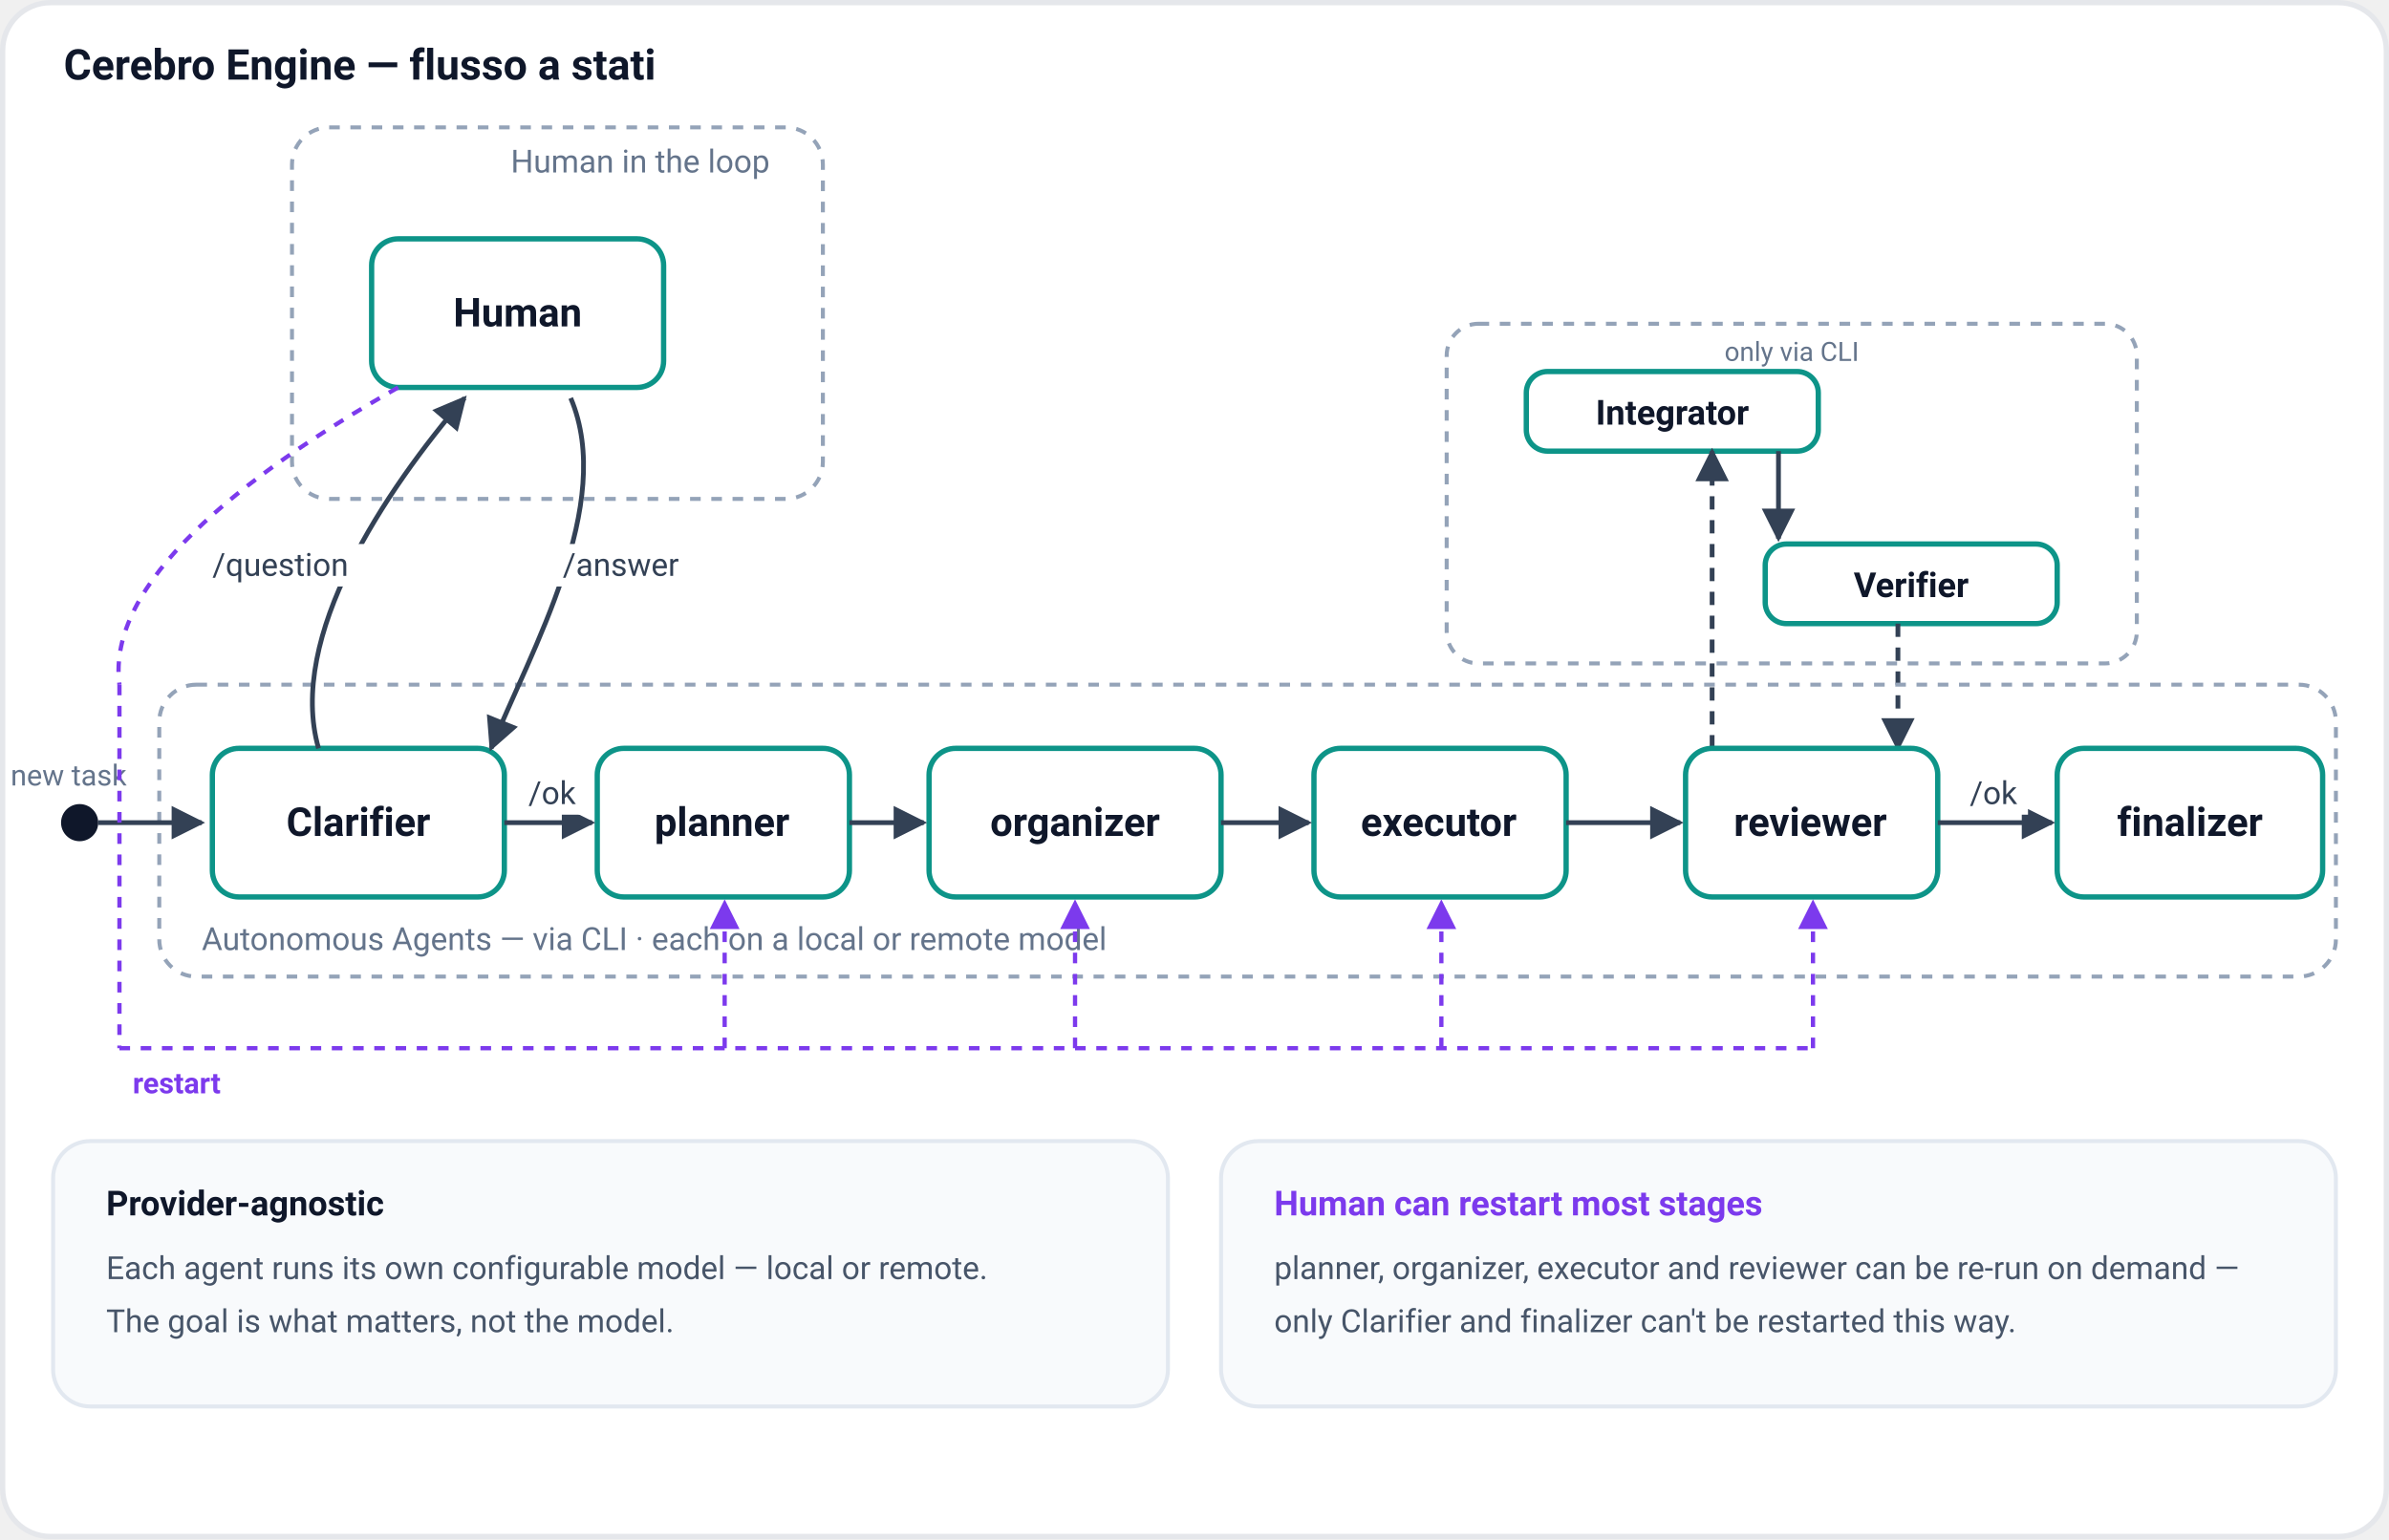
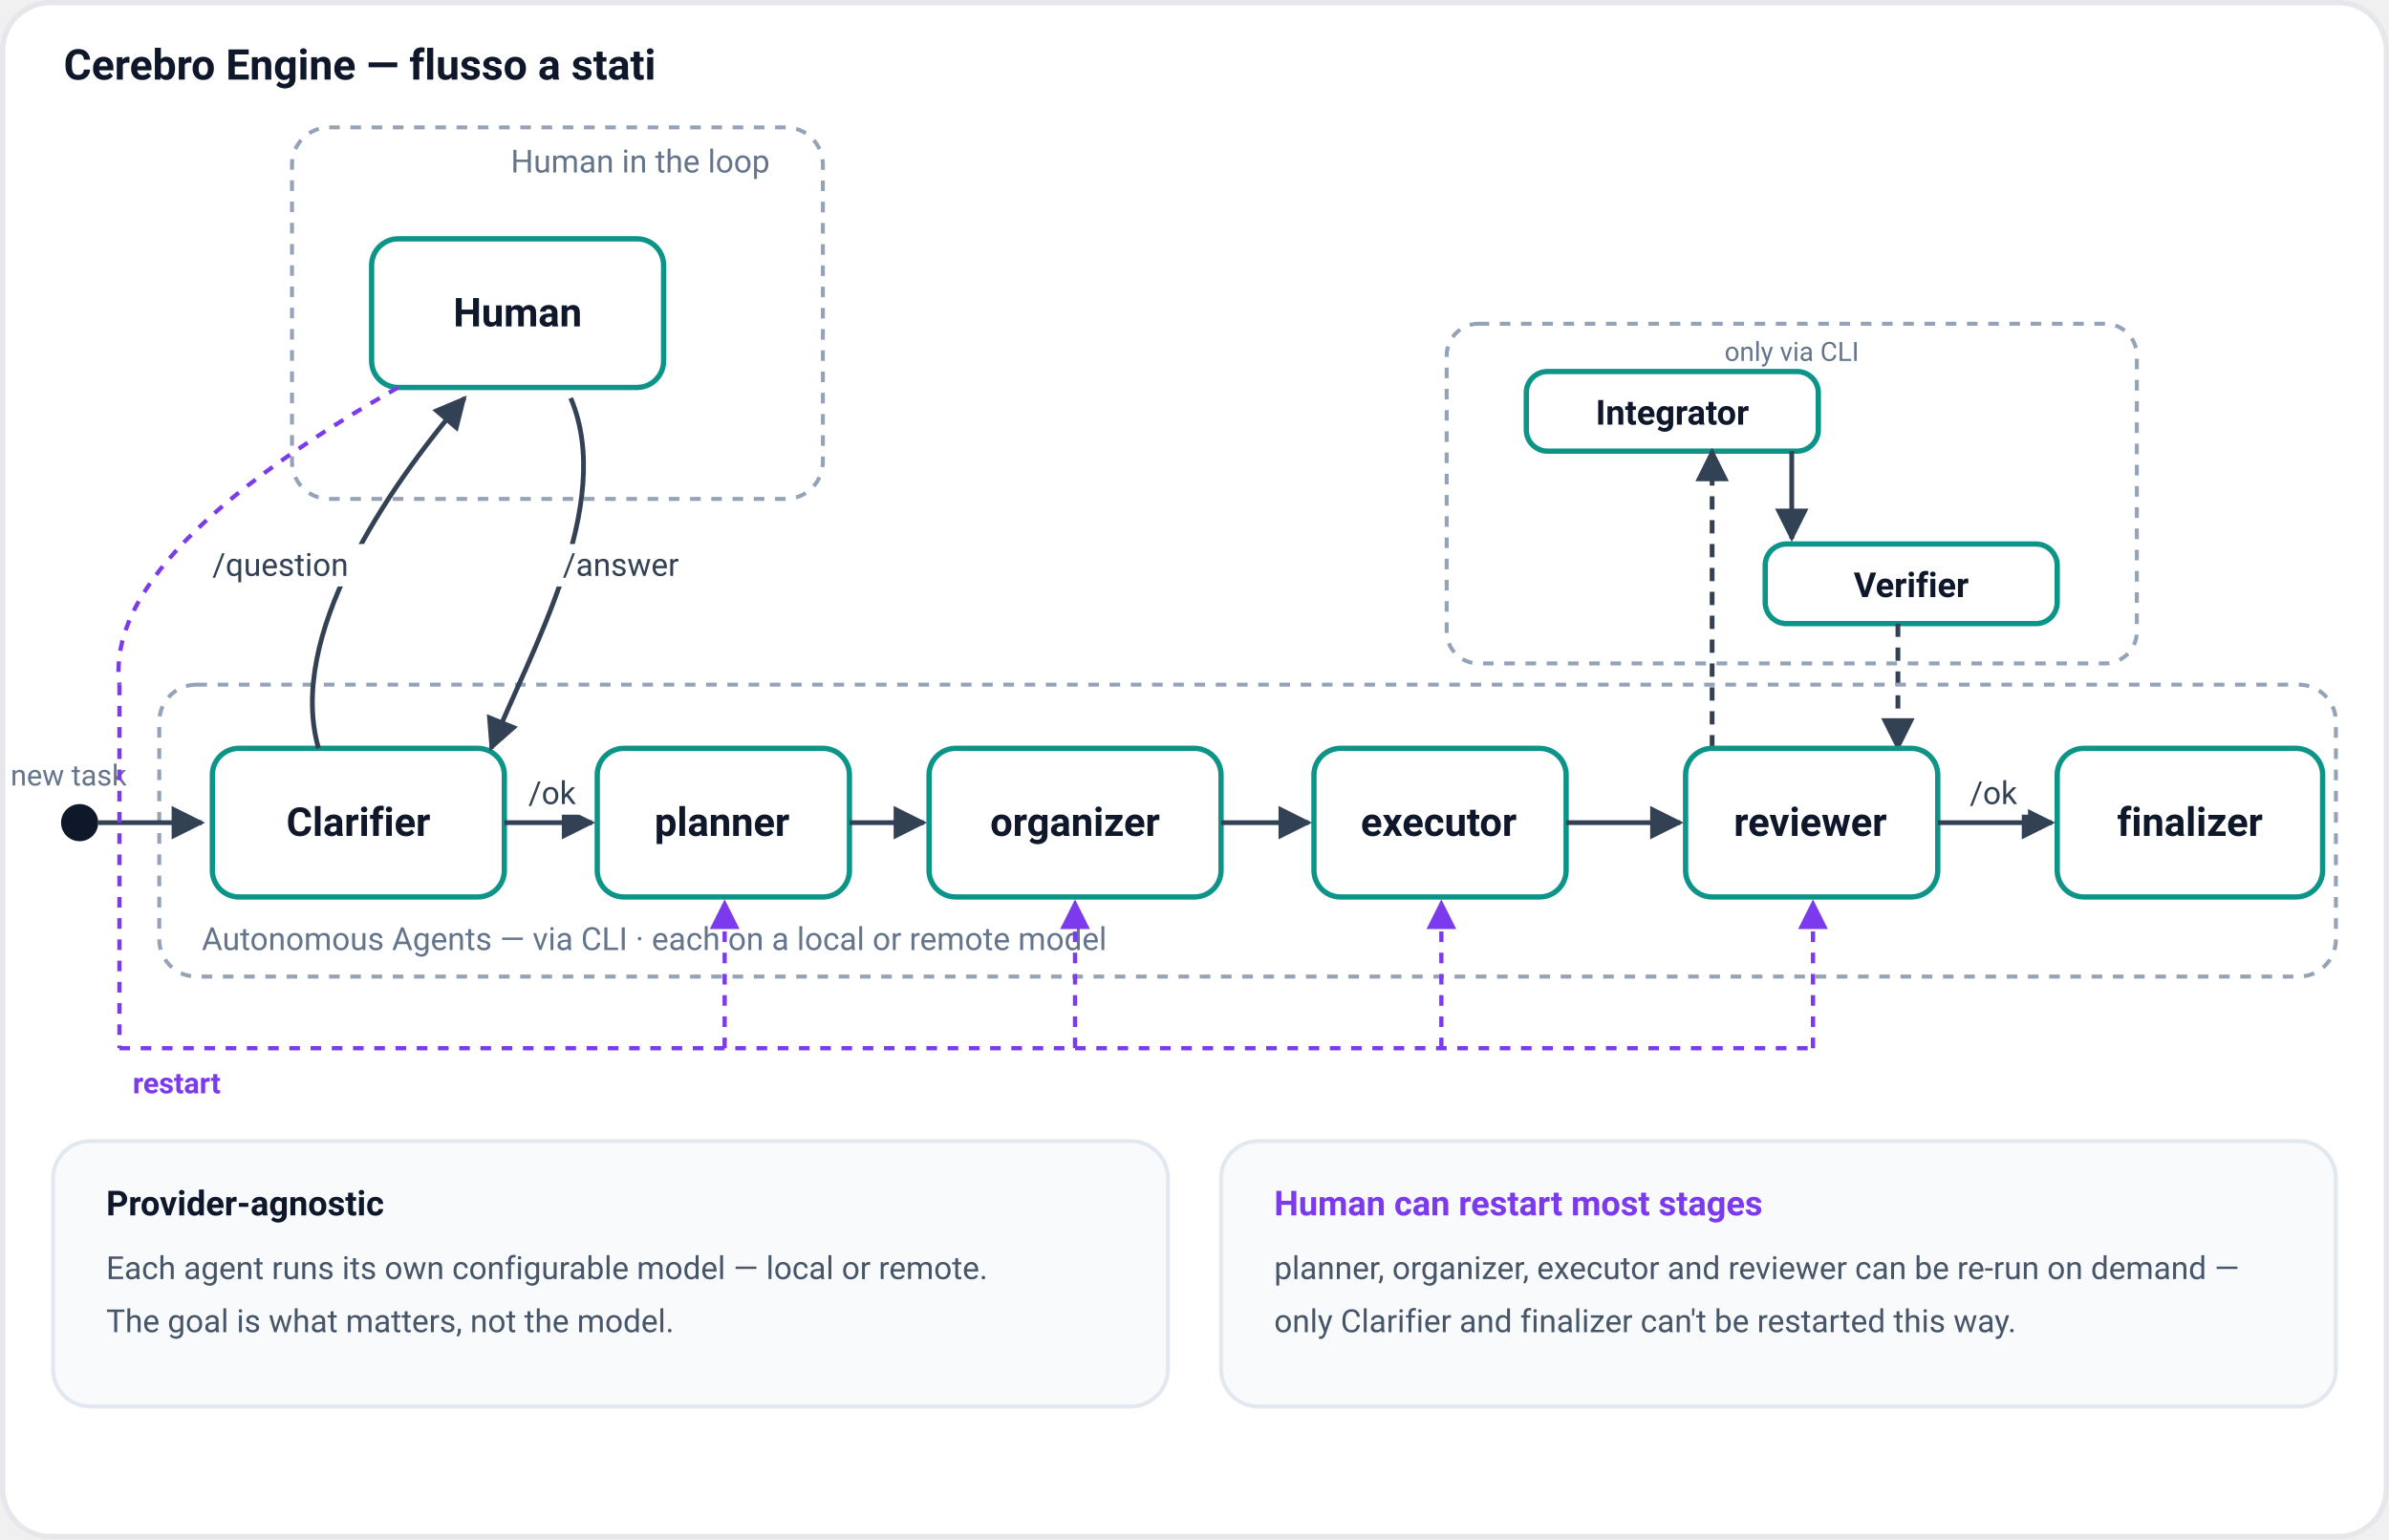
<svg xmlns="http://www.w3.org/2000/svg" viewBox="0 0 900 580" font-family="-apple-system, BlinkMacSystemFont, 'Segoe UI', Roboto, 'Helvetica Neue', Arial, sans-serif">
  <defs>
    <marker id="arrow" viewBox="0 0 10 10" refX="9" refY="5" markerWidth="7" markerHeight="7" orient="auto-start-reverse">
      <path d="M0,0 L10,5 L0,10 z" fill="#334155" />
    </marker>
    <marker id="arrow-violet" viewBox="0 0 10 10" refX="9" refY="5" markerWidth="7" markerHeight="7" orient="auto-start-reverse">
      <path d="M0,0 L10,5 L0,10 z" fill="#7c3aed" />
    </marker>
  </defs>
  <rect x="1" y="1" width="898" height="578" rx="18" fill="#ffffff" stroke="#e5e7eb" stroke-width="2" />
  <text x="24" y="30" font-size="16" font-weight="700" fill="#0f172a">Cerebro Engine — flusso a stati</text>
  <rect x="110" y="48" width="200" height="140" rx="14" fill="none" stroke="#94a3b8" stroke-width="1.5" stroke-dasharray="4 4" />
  <text x="290" y="65" font-size="12" fill="#64748b" text-anchor="end">Human in the loop</text>
  <rect x="140" y="90" width="110" height="56" rx="10" fill="#ffffff" stroke="#0d9488" stroke-width="2" />
  <text x="195" y="123" font-size="15" font-weight="600" fill="#0f172a" text-anchor="middle">Human</text>
  <rect x="545" y="122" width="260" height="128" rx="12" fill="none" stroke="#94a3b8" stroke-width="1.5" stroke-dasharray="4 4" />
  <text x="675" y="136" font-size="10" fill="#64748b" text-anchor="middle">only via CLI</text>
  <rect x="575" y="140" width="110" height="30" rx="8" fill="#ffffff" stroke="#0d9488" stroke-width="2" />
  <text x="630" y="160" font-size="13" font-weight="600" fill="#0f172a" text-anchor="middle">Integrator</text>
  <rect x="665" y="205" width="110" height="30" rx="8" fill="#ffffff" stroke="#0d9488" stroke-width="2" />
  <text x="720" y="225" font-size="13" font-weight="600" fill="#0f172a" text-anchor="middle">Verifier</text>
-   <line x1="670" y1="170" x2="670" y2="203" stroke="#334155" stroke-width="1.8" marker-end="url(#arrow)" />
+   <line x1="675" y1="170" x2="675" y2="203" stroke="#334155" stroke-width="1.8" marker-end="url(#arrow)" />
  <line x1="645" y1="300" x2="645" y2="170" stroke="#334155" stroke-width="1.8" stroke-dasharray="5 4" marker-end="url(#arrow)" />
  <line x1="715" y1="235" x2="715" y2="282" stroke="#334155" stroke-width="1.8" stroke-dasharray="5 4" marker-end="url(#arrow)" />
  <rect x="60" y="258" width="820" height="110" rx="14" fill="none" stroke="#94a3b8" stroke-width="1.5" stroke-dasharray="4 4" />
  <text x="76" y="358" font-size="12" fill="#64748b">Autonomous Agents — via CLI · each on a local or remote model</text>
  <circle cx="30" cy="310" r="7" fill="#0f172a" />
  <text x="4" y="296" font-size="11" fill="#64748b">new task</text>
  <line x1="37" y1="310" x2="76" y2="310" stroke="#334155" stroke-width="1.8" marker-end="url(#arrow)" />
  <rect x="80" y="282" width="110" height="56" rx="10" fill="#ffffff" stroke="#0d9488" stroke-width="2" />
  <text x="135" y="315" font-size="15" font-weight="600" fill="#0f172a" text-anchor="middle">Clarifier</text>
  <rect x="225" y="282" width="95" height="56" rx="10" fill="#ffffff" stroke="#0d9488" stroke-width="2" />
  <text x="272" y="315" font-size="15" font-weight="600" fill="#0f172a" text-anchor="middle">planner</text>
  <rect x="350" y="282" width="110" height="56" rx="10" fill="#ffffff" stroke="#0d9488" stroke-width="2" />
  <text x="405" y="315" font-size="15" font-weight="600" fill="#0f172a" text-anchor="middle">organizer</text>
  <rect x="495" y="282" width="95" height="56" rx="10" fill="#ffffff" stroke="#0d9488" stroke-width="2" />
  <text x="542" y="315" font-size="15" font-weight="600" fill="#0f172a" text-anchor="middle">executor</text>
  <rect x="635" y="282" width="95" height="56" rx="10" fill="#ffffff" stroke="#0d9488" stroke-width="2" />
  <text x="682" y="315" font-size="15" font-weight="600" fill="#0f172a" text-anchor="middle">reviewer</text>
  <rect x="775" y="282" width="100" height="56" rx="10" fill="#ffffff" stroke="#0d9488" stroke-width="2" />
  <text x="825" y="315" font-size="15" font-weight="600" fill="#0f172a" text-anchor="middle">finalizer</text>
  <line x1="190" y1="310" x2="223" y2="310" stroke="#334155" stroke-width="1.8" marker-end="url(#arrow)" />
  <line x1="320" y1="310" x2="348" y2="310" stroke="#334155" stroke-width="1.8" marker-end="url(#arrow)" />
  <line x1="460" y1="310" x2="493" y2="310" stroke="#334155" stroke-width="1.8" marker-end="url(#arrow)" />
  <line x1="590" y1="310" x2="633" y2="310" stroke="#334155" stroke-width="1.8" marker-end="url(#arrow)" />
  <line x1="730" y1="310" x2="773" y2="310" stroke="#334155" stroke-width="1.8" marker-end="url(#arrow)" />
  <rect x="195" y="291" width="26" height="16" fill="#ffffff" />
  <text x="208" y="303" font-size="12" fill="#334155" text-anchor="middle">/ok</text>
  <rect x="738" y="291" width="26" height="16" fill="#ffffff" />
  <text x="751" y="303" font-size="12" fill="#334155" text-anchor="middle">/ok</text>
  <path d="M120,282 C108,240 145,185 175,150" fill="none" stroke="#334155" stroke-width="1.8" marker-end="url(#arrow)" />
  <rect x="76" y="205" width="66" height="16" fill="#ffffff" />
  <text x="80" y="217" font-size="12" fill="#334155">/question</text>
  <path d="M215,150 C232,190 200,245 185,282" fill="none" stroke="#334155" stroke-width="1.8" marker-end="url(#arrow)" />
  <rect x="208" y="205" width="60" height="16" fill="#ffffff" />
  <text x="212" y="217" font-size="12" fill="#334155">/answer</text>
  <path d="M150,146 C 90,180 40,220 45,258" fill="none" stroke="#7c3aed" stroke-width="1.6" stroke-dasharray="4 4" />
  <line x1="45" y1="258" x2="45" y2="395" stroke="#7c3aed" stroke-width="1.6" stroke-dasharray="4 4" />
  <line x1="45" y1="395" x2="683" y2="395" stroke="#7c3aed" stroke-width="1.6" stroke-dasharray="4 4" />
  <text x="50" y="412" font-size="11" font-weight="600" fill="#7c3aed">restart</text>
  <line x1="273" y1="395" x2="273" y2="340" stroke="#7c3aed" stroke-width="1.6" stroke-dasharray="4 4" marker-end="url(#arrow-violet)" />
  <line x1="405" y1="395" x2="405" y2="340" stroke="#7c3aed" stroke-width="1.6" stroke-dasharray="4 4" marker-end="url(#arrow-violet)" />
  <line x1="543" y1="395" x2="543" y2="340" stroke="#7c3aed" stroke-width="1.6" stroke-dasharray="4 4" marker-end="url(#arrow-violet)" />
  <line x1="683" y1="395" x2="683" y2="340" stroke="#7c3aed" stroke-width="1.6" stroke-dasharray="4 4" marker-end="url(#arrow-violet)" />
  <rect x="20" y="430" width="420" height="100" rx="14" fill="#f8fafc" stroke="#e2e8f0" stroke-width="1.5" />
  <text x="40" y="458" font-size="13" font-weight="700" fill="#0f172a">Provider-agnostic</text>
  <text x="40" y="482" font-size="12" fill="#475569">Each agent runs its own configurable model — local or remote.</text>
  <text x="40" y="502" font-size="12" fill="#475569">The goal is what matters, not the model.</text>
  <rect x="460" y="430" width="420" height="100" rx="14" fill="#f8fafc" stroke="#e2e8f0" stroke-width="1.5" />
  <text x="480" y="458" font-size="13" font-weight="700" fill="#7c3aed">Human can restart most stages</text>
  <text x="480" y="482" font-size="12" fill="#475569">planner, organizer, executor and reviewer can be re-run on demand —</text>
  <text x="480" y="502" font-size="12" fill="#475569">only Clarifier and finalizer can't be restarted this way.</text>
</svg>
